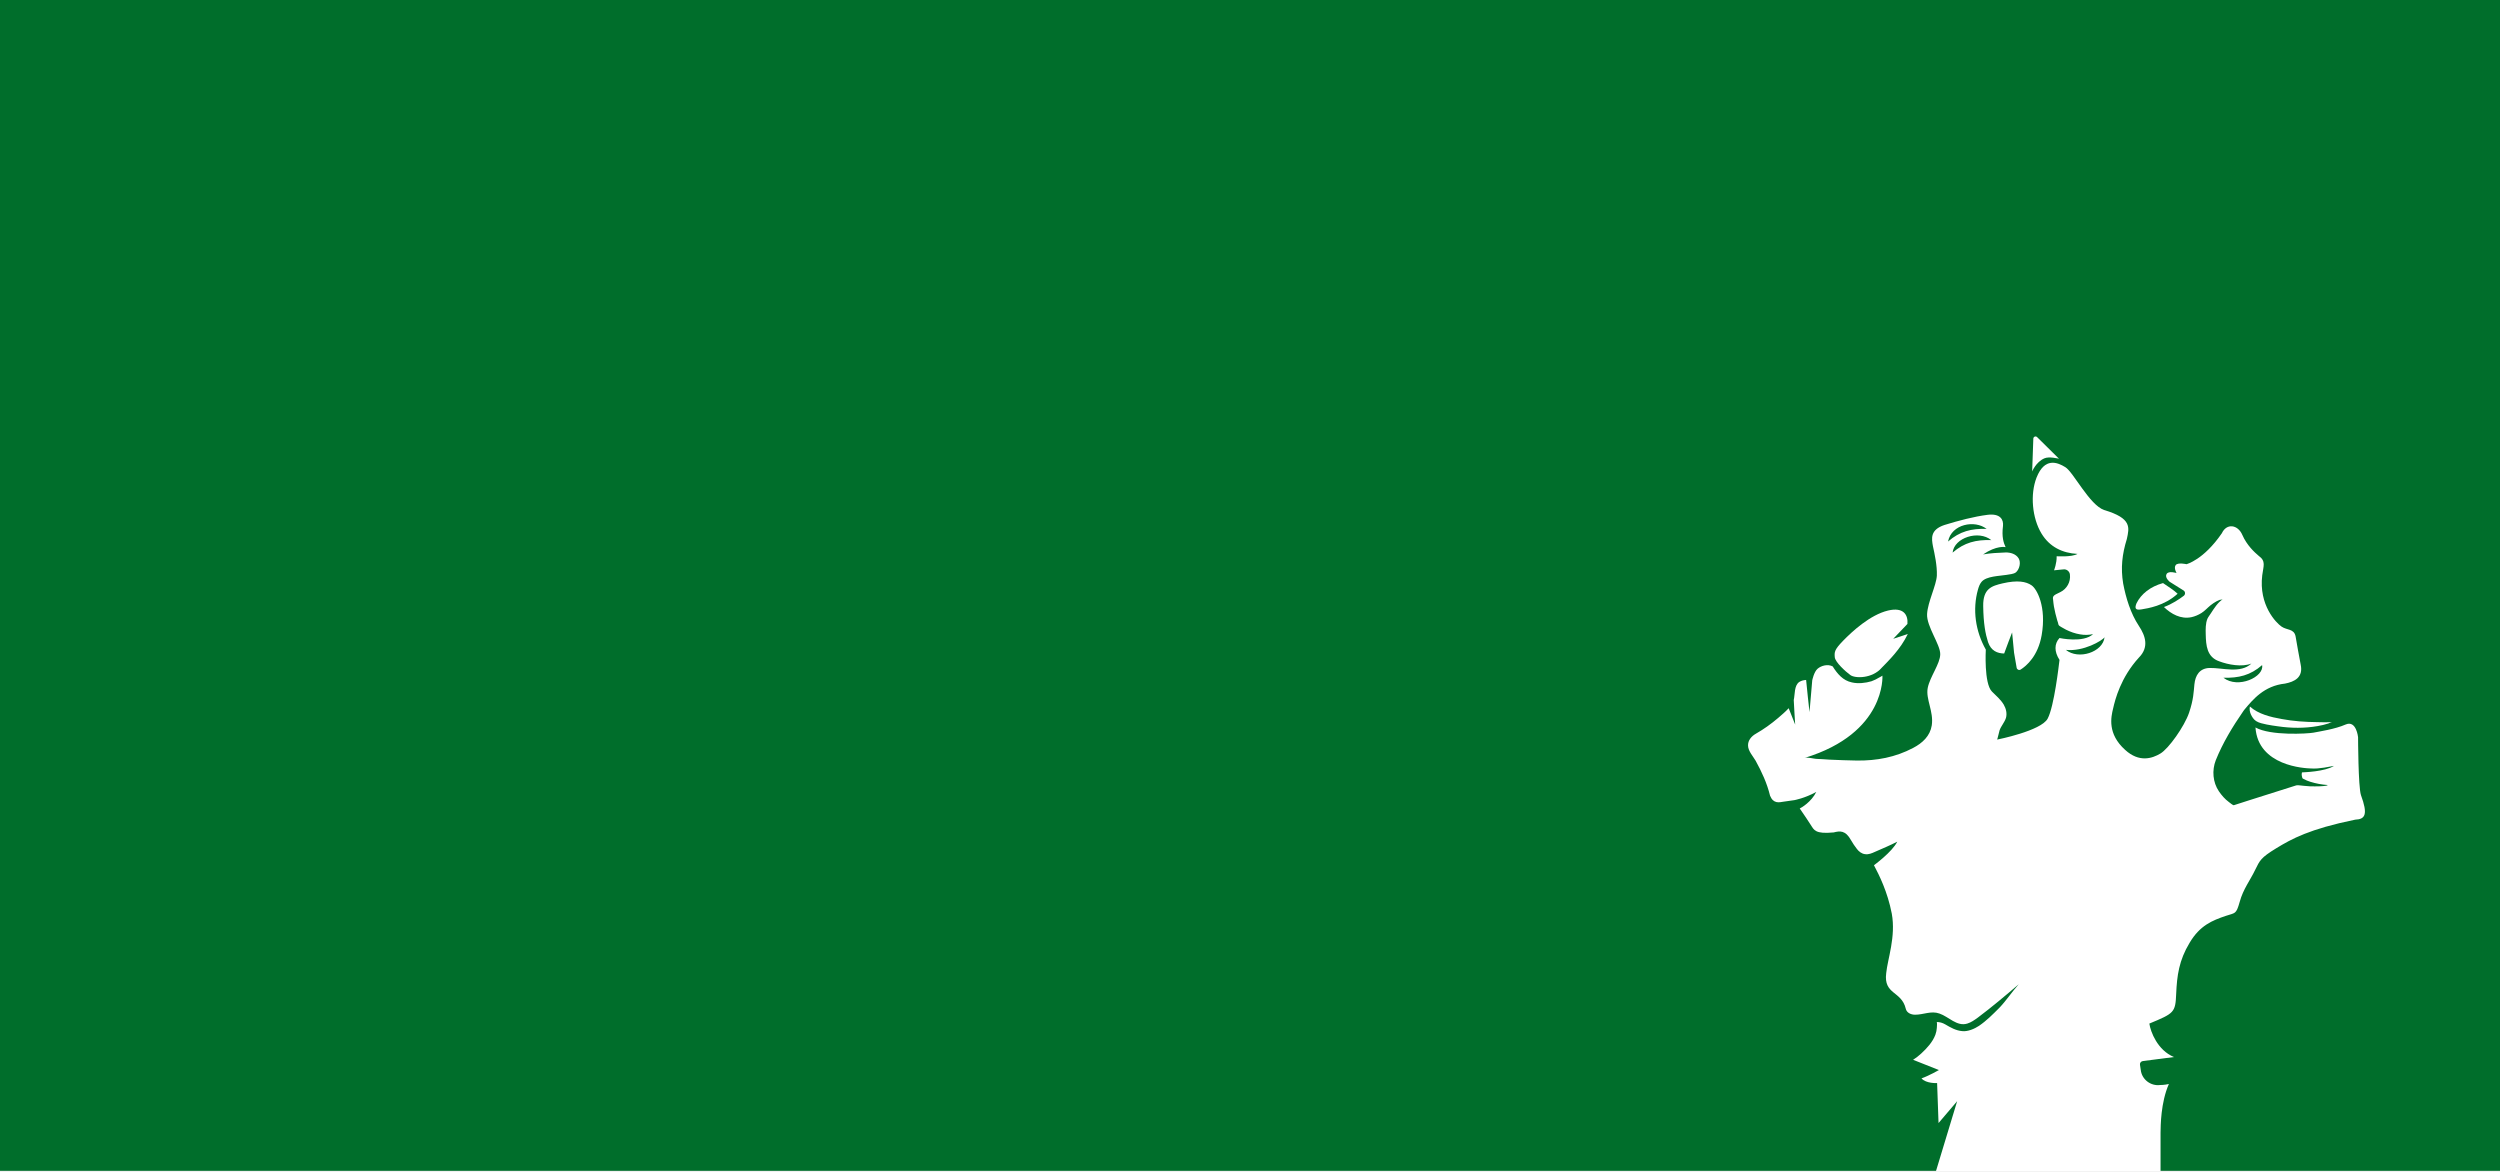
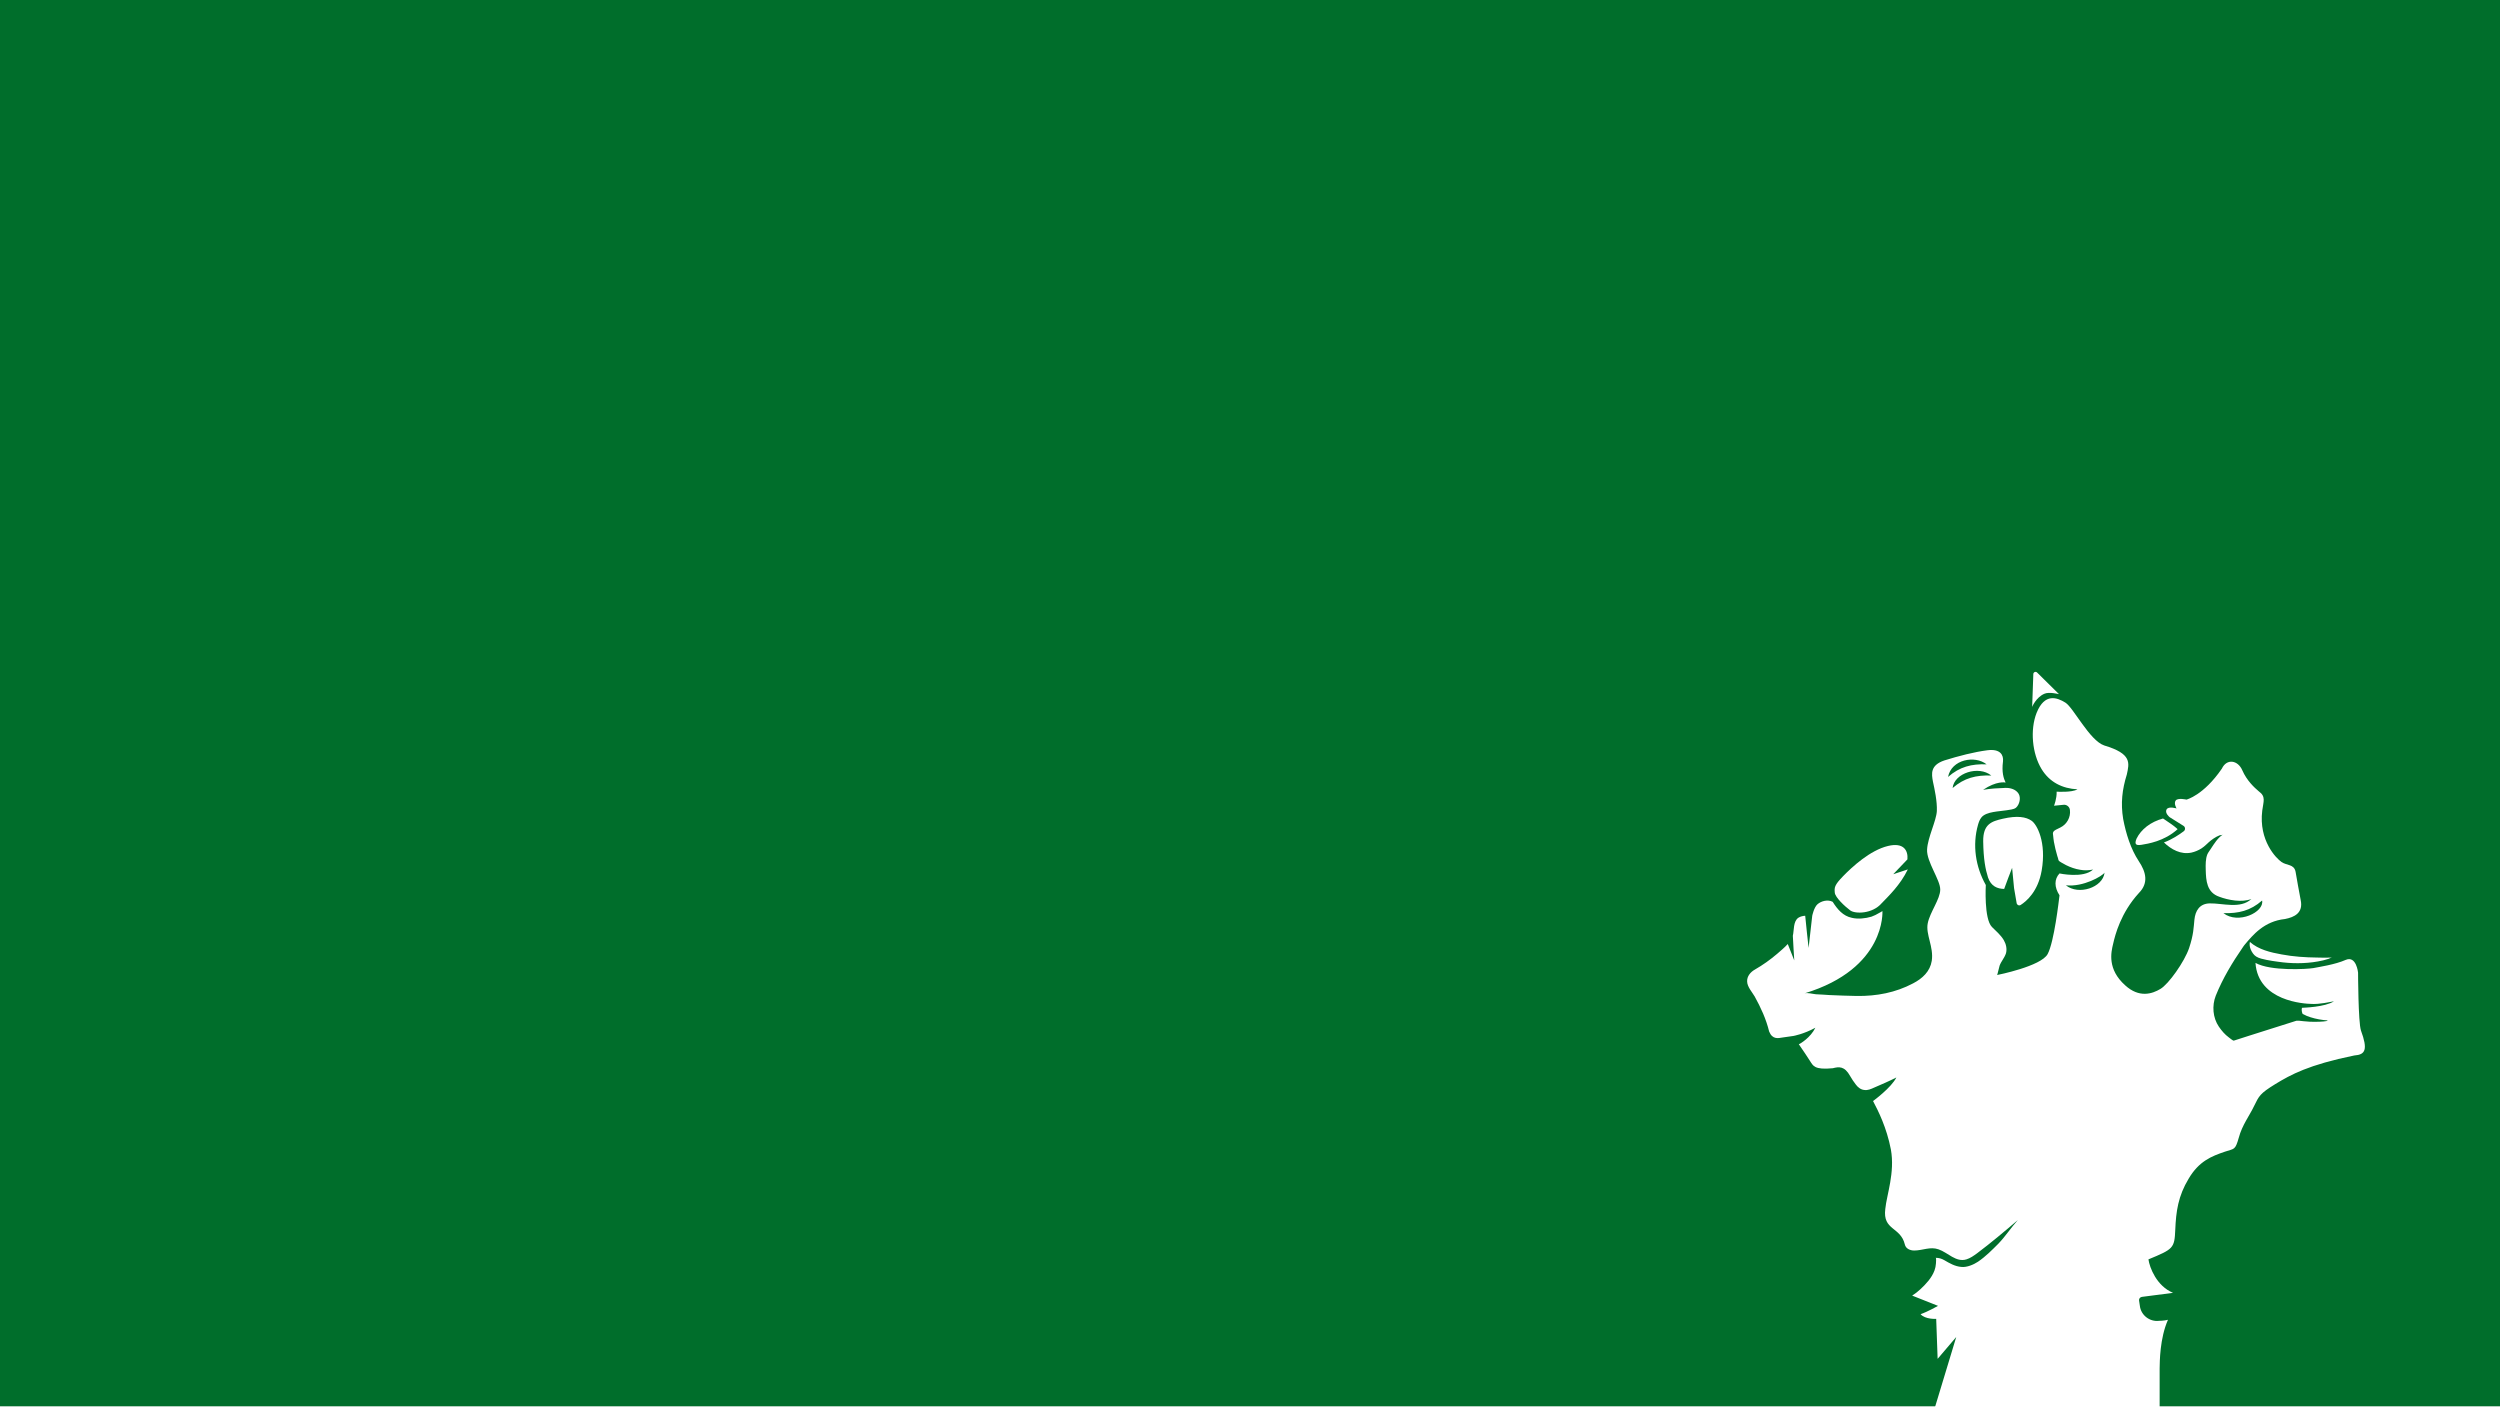
- <svg xmlns="http://www.w3.org/2000/svg" version="1.1" id="Layer_1" x="0px" y="0px" width="1920px" height="900px" viewBox="0 0 1920 900" style="enable-background:new 0 0 1920 900;" xml:space="preserve">
+ <svg xmlns="http://www.w3.org/2000/svg" version="1.1" id="Layer_1" x="0px" y="0px" viewBox="0 0 1920 1080" style="enable-background:new 0 0 1920 1080;" xml:space="preserve">
  <style type="text/css">
	.st0{fill:#006E2B;}
	.st1{fill:#FFFFFF;}
</style>
-   <rect class="st0" width="1920" height="899.2" />
+   <rect y="-1.8" class="st0" width="1920" height="1081.8" />
  <g>
    <g>
-       <path class="st1" d="M1538.1,448c-8.5,2-15.2,4-15,17.5c0.2,13.5,1.7,21.3,3.7,27.6c2.3,6.8,7.2,8.7,12.4,8.8    c0.2-0.9,6.1-16.2,6.1-16.2l1.5,15.6l2,11.6c0.3,1.4,1.9,2.1,3.1,1.3c4.4-2.8,13.3-10.3,16.1-26.4c3.8-21.8-3.6-35.5-7.8-38.3    C1556,446.6,1549.4,445.4,1538.1,448z" />
-       <path class="st1" d="M1561.6,336.7l-0.9,25.4c0,0,2.9-7.3,9.4-10.1c3.6-1.6,10.5,0.2,11.2,0.3l-16.8-16.6    C1563.5,334.7,1561.8,335.3,1561.6,336.7z" />
-       <path class="st1" d="M1450,468.9c-13.8,3.3-27.7,16.2-34.5,23.2c-6.8,7-6.7,8.7-6.4,12.6c0.3,3.8,8.1,10.9,11.9,13.7    c3.7,2.8,17,2.8,24.2-5.6c5.1-5.3,14.3-14,20-25.9l-11.2,3.7l10.9-11.4C1465.5,472.4,1462.1,466,1450,468.9z" />
-       <path class="st1" d="M1644.7,468c4.7-0.8,17.4-2.6,27.7-12c-2.4-2.4-7.9-6-11.2-8.2c-9.8,2.7-16.8,8.4-20.3,15.4    C1639.2,467.3,1640,468.8,1644.7,468z" />
-       <path class="st1" d="M1752.3,552.2c-8.4-1.5-17.8-3.7-24.4-9.6c-0.4,2-0.1,4,0.7,5.9c0.9,2,2.2,4.1,4.1,5.3c2.3,1.5,5.4,2,8,2.6    c2.9,0.6,5.8,1,8.7,1.4c10.1,1.5,20.6,1.6,30.7-0.2c2.8-0.5,5.5-1.1,8.2-2c0.8-0.3,2-1,2.8-1c-3.8,0.2-7.7,0.1-11.5,0    C1770.5,554.5,1761.3,553.9,1752.3,552.2z" />
+       <path class="st1" d="M1538.1,628.8c-8.5,2-15.2,4-15,17.5c0.2,13.5,1.7,21.3,3.7,27.6c2.3,6.8,7.2,8.7,12.4,8.8    c0.2-0.9,6.1-16.2,6.1-16.2l1.5,15.6l2,11.6c0.3,1.4,1.9,2.1,3.1,1.3c4.4-2.8,13.3-10.3,16.1-26.4c3.8-21.8-3.6-35.5-7.8-38.3    C1556,627.4,1549.4,626.2,1538.1,628.8z" />
+       <path class="st1" d="M1561.6,517.5l-0.9,25.4c0,0,2.9-7.3,9.4-10.1c3.6-1.6,10.5,0.2,11.2,0.3l-16.8-16.6    C1563.5,515.5,1561.8,516.1,1561.6,517.5z" />
+       <path class="st1" d="M1450,649.7c-13.8,3.3-27.7,16.2-34.5,23.2c-6.8,7-6.7,8.7-6.4,12.6c0.3,3.8,8.1,10.9,11.9,13.7    c3.7,2.8,17,2.8,24.2-5.6c5.1-5.3,14.3-14,20-25.9l-11.2,3.7l10.9-11.4C1465.5,653.2,1462.1,646.8,1450,649.7z" />
+       <path class="st1" d="M1644.7,648.8c4.7-0.8,17.4-2.6,27.7-12c-2.4-2.4-7.9-6-11.2-8.2c-9.8,2.7-16.8,8.4-20.3,15.4    C1639.2,648.1,1640,649.6,1644.7,648.8z" />
+       <path class="st1" d="M1752.3,733c-8.4-1.5-17.8-3.7-24.4-9.6c-0.4,2-0.1,4,0.7,5.9c0.9,2,2.2,4.1,4.1,5.3c2.3,1.5,5.4,2,8,2.6    c2.9,0.6,5.8,1,8.7,1.4c10.1,1.5,20.6,1.6,30.7-0.2c2.8-0.5,5.5-1.1,8.2-2c0.8-0.3,2-1,2.8-1c-3.8,0.2-7.7,0.1-11.5,0    C1770.5,735.3,1761.3,734.7,1752.3,733z" />
    </g>
-     <path class="st1" d="M1813.2,610.6c-2.1-6.4-2.2-44.4-2.2-44.4s-1.3-13.3-9.5-9.8c-8.1,3.6-20.4,5.4-24.9,6.3   c-4.5,0.8-32.8,2.5-44.4-4c2,29.6,37.8,31.4,43,31.5c0.2,0,0.4,0,0.4,0s0,0,0.1,0c0.8,0.1,5,0.4,16.8-2c-7.1,4.5-23.2,4.9-24.6,5   c-0.1,0.4-0.2,0.8-0.2,1.3c0,0.8,0.1,1.8,0.4,2.6c0.1,0.4,0.2,0.6,0.5,0.9c0.2,0,0.2,0.1,0.5,0.2c1.7,0.9,3.4,1.7,5.2,2.2   c4.4,1.4,8.9,2.2,13.5,2.5c-0.6,0.4-1.3,0.6-1.9,0.6c-0.5,0.1-1.1,0.1-1.5,0.2c-1.1,0-2.1,0.2-3.3,0.2c-2.2,0-4.5,0.1-6.9,0   c-1.7-0.1-3.3-0.2-5-0.4c-1.7-0.1-3.4-0.5-5-0.4c-0.5,0-0.8,0.1-1.1,0.2c-12,3.8-23.9,7.6-36,11.4c-3.8,1.3-7.6,2.5-11.5,3.7   c-0.7,0.2-3.3-2.1-3.9-2.5c-3-2.2-5.4-5-7.6-8.2c-4.7-6.9-5.4-16.1-2.4-23.8c5.4-13.4,12.8-25.6,21-37.5c0.4-0.5,0.7-1.1,1.1-1.5   c6.4-7.6,15-18.2,31.1-19.9c7.2-1.4,14.2-4.7,12-14.7c-1.4-6.9-2.7-15-3.9-21.6c-1.2-6-6.7-4.6-10.8-7.5   c-4.1-2.8-17.6-16.5-14.8-39.4c0.9-7.2,3-10.8-2.7-14.9c-3.3-2.8-9.1-8.1-12.6-16.1c-3.4-7.9-12-9.2-15.7-1.3   c-14.1,20.6-27.2,23.8-27.2,23.8s-6.4-1.5-8.2,0.6c-1.8,2.2,0.6,6.2,0.6,6.2s-6.2-2-7.7,0.8c-1.5,2.8,2.4,5.9,2.4,5.9l10.7,6.7   c1.4,0.9,1.5,3.1,0.1,4.1c-3.3,2.5-9.1,6.4-15.2,8.6c5.6,5.4,13,9.5,21.1,7.8c2.7-0.6,5.3-1.7,7.7-3.2c2.7-1.7,4.6-4,7.1-6   c1.4-1.2,3-2.1,4.5-3c0.8-0.4,1.7-0.8,2.4-1.1c0.6-0.2,1.9-0.1,2.4-0.5c-3.9,2.5-6.7,7.1-9.2,10.9c-0.8,1.3-1.9,2.6-2.6,4.1   c-1.5,3.6-1.4,8.1-1.3,12c0.2,8.4,0.8,17.4,10.4,20.7c6.9,2.6,17.4,4.6,24.7,1.7c-8.5,7.9-22,3.2-32.1,3.4   c-7.7,0.2-11,5.6-11.7,12.6c-0.6,5.8-0.6,11.4-4.1,21.8c-3.6,10.5-15.7,27.6-22,31.3c-6.3,3.8-16.3,7.1-27.1-2.8   c-13.7-12.3-10.9-25.1-9.2-31.9c1.5-6.7,5.8-23.7,19.8-39c7.7-7.8,5.3-16.3-0.1-24.4c-6.3-9.5-9.9-21.4-12-32.4   c-2-12.1-0.8-22.6,2.8-34.2c1.9-8.8,4.1-15.9-17.4-22.3c-11.2-3.8-23.6-29.1-29.8-32.9c-6.3-3.9-15.9-7.6-22.1,7.9   c-5.1,13-3.4,31.3,3.8,43.1c6.2,10.2,16,15,27.6,15.6c-4.4,2.6-16,1.8-16,1.8c0.2,5.3-2,10.8-2,10.8l7.1-0.7c2.5-0.4,4.9,1.5,5.1,4   c0.7,5.6-2.4,11-7.3,13.4c-2.7,1.2-5,2.4-5.4,3.3c-0.5,0.8-0.4,2-0.2,2.8c0.1,1.7,0.4,3.2,0.6,4.9c0.7,3.7,1.5,7.2,2.6,10.9   c0.4,0.9,0.6,2,0.9,3.1c0.2,0.8,1.4,1.4,2.2,1.9c1.2,0.7,2.4,1.4,3.6,2c3.4,1.7,7.1,3,10.9,3.6c3.3,0.6,6.6,0.5,9.9-0.2   c-7.5,7-25.8,3-25.8,3c-4.1,4.4-4.1,10.5,0,16.8c-0.5,4-4.1,35.8-9.1,45.1c-5,9.4-38.7,16.1-38.8,16.1c0.2-0.1,1.7-6.7,1.9-7.2   c1.2-3.3,3.8-6,4.9-9.5c0.9-3.3,0.1-7-1.7-10.1c-2.4-4-5.9-6.9-9.1-10.1c-6.2-6.2-4.7-32.2-4.7-32.2c-7.9-14-10.4-30.7-6-46.2   c0.6-2.1,1.3-4.1,2.7-5.8c3.7-4.5,13.9-4.5,19.2-5.4c2.4-0.5,5.4-0.5,7.3-2c2.7-2.4,3.9-7.6,2-10.7c-2.1-3.4-6.3-4.6-10.1-4.5   c-5.8,0.2-11.5,0.5-17.2,1.5c10.3-7,16.9-5.7,17.3-5.6c-1.5-3.2-3.1-7.8-2-16.3c0.5-4.7-1.9-9.8-12-8.5c-10.1,1.3-22.1,4.4-33,7.8   c-11,3.7-9.9,10.3-8.8,16.3c1.3,6,3.3,15,3,22.6c-0.4,7.5-7,20.2-7.5,29.5c-0.5,9.4,10.2,23.4,10.1,30.8c0,7.3-7.9,17.3-9.6,25.9   c-1.7,8.6,4.7,18.1,3.1,28.8c-1.3,8.2-7.2,13.6-14.3,17.3c-13.6,7.2-28.1,9.9-43.3,9.7c-7-0.1-14.1-0.4-21.1-0.7   c-3.4-0.2-6.9-0.5-10.2-0.6c-2.4-0.2-6.5-1.4-8.8-0.7c62.8-19.1,59.8-63.2,59.8-63.2s-2.2,1.4-2.6,1.5c-1.8,1.1-3.8,2.1-5.8,2.8   c-4.6,1.4-10.4,2-15,0.9c-6.9-1.4-11.2-6.6-14.8-12.3c-3.8-2-8.8-0.6-11.6,1.8c-2.8,2.4-4.1,8.9-4.1,8.9l-2.1,24.4   c0,0-2.5-22.7-2.6-24.7c-1.7,0.1-3.6,0.5-5.2,1.5c-4.1,2.7-3.3,9.7-4.3,13.9c0,1.7,1.1,18.9,1.1,18.9l-5-12.6   c-2.5,2.8-5.6,5.3-8.1,7.5c-5.4,4.6-11,8.6-17.1,12.1c-3.4,1.9-6.2,5.2-6,9.2c0.1,4.1,3.8,8.1,5.8,11.5c4.7,8.5,8.8,17.4,11.1,26.9   c2.6,6.4,7.1,5.1,10.3,4.6c3.1-0.5,7.9-1.1,8.4-1.2c0,0,7.9-1.4,16.8-6.3c-3.7,7.6-11.6,12.3-12.7,12.7c3.3,4.7,6.9,10.2,8.5,12.7   c2.5,3.8,3.3,7.1,17.6,5.7c4.7-1.2,9-1.8,13.3,6c1.3,2.2,2.8,4.6,4.5,6.7c1.5,2,3.8,3.8,6.4,4c2.6,0.4,5.1-0.7,7.5-1.8   c5.7-2.5,11.5-4.9,17.1-7.8c-3.9,7.9-17.9,18.1-17.9,18.1c4,7.6,10.4,20.2,13.7,37.2c3.2,17.8-3.2,34.6-4.3,45.7   c-2.1,16.6,11.7,13.5,15,27.2c0.7,3.3,4.1,4.7,7.2,4.7c6.5,0,12.3-3.2,18.7-0.9c7.1,2.4,13.4,10.2,21.4,7.7c3-0.9,5.6-2.8,8.1-4.6   c10.8-8.1,21.1-16.8,31.4-25.6c-5.2,5.8-9.6,12.6-14.9,18.1c-5,5-9.8,9.9-15.7,13.9c-3.3,2.2-8.6,4.5-12.8,4   c-4.9-0.4-9-2.8-13.1-5.2c-2.1-1.2-4.1-1.8-6.6-1.8c0.6,0,0.2,3.8,0.2,4.4c-0.1,1.8-0.5,3.6-1.1,5.3c-2.1,5.7-6.6,10.5-10.8,14.4   c-1.9,1.8-3.9,3.3-6,4.7c-0.1,0.1-0.2,0.1-0.4,0.2l19.9,7.9c0,0-7.7,4.4-13.4,6.4c3.6,4.1,12,3.6,12,3.6l1.1,30.7l14.3-16.8   l-16.3,53.8h173h-0.5v-29.6c0.1-5.3,0.1-23.1,6.4-37.4c-3.2,0.8-6.8,0.8-6.8,0.8c-7.2,0.9-14-4.3-14.8-11.6l-0.6-4   c-0.2-1.4,0.8-2.6,2.2-2.8l23.9-3.1c-12.6-5.2-18-19.4-18.9-25.7c19.1-7.9,20-8.5,20.6-22.7c0.6-14.2,2.2-25.9,10.3-39.3   c7.9-13.4,17.5-17.2,27.8-20.7c7.3-2.5,7.9-0.9,10.7-10.8c2.6-9.7,8.2-16.8,11.8-24.4c3.7-7.5,4.3-9.4,16.2-16.7   c12-7.3,25.5-14.8,60.7-22C1816.7,629.2,1818.6,625.3,1813.2,610.6z M1737.3,510.8c1.8,9-18.5,18.5-29.7,9.7   C1719.2,520.8,1728.3,518.7,1737.3,510.8z M1525.7,406.2c-11.5-0.4-20.6,1.8-29.6,9.7C1498.7,402.4,1516.7,399.1,1525.7,406.2z    M1499.6,424.4c1.2-11.5,20-17.5,29.7-9.6C1517.7,414.4,1508.6,416.6,1499.6,424.4z M1616.3,489.4c-1.3,11.5-20.1,17.6-29.7,9.7   C1600,500.6,1614.6,492,1616.3,489.4z" />
+     <path class="st1" d="M1813.2,791.4c-2.1-6.4-2.2-44.4-2.2-44.4s-1.3-13.3-9.5-9.8c-8.1,3.6-20.4,5.4-24.9,6.3   c-4.5,0.8-32.8,2.5-44.4-4c2,29.6,37.8,31.4,43,31.5c0.2,0,0.4,0,0.4,0s0,0,0.1,0c0.8,0.1,5,0.4,16.8-2c-7.1,4.5-23.2,4.9-24.6,5   c-0.1,0.4-0.2,0.8-0.2,1.3c0,0.8,0.1,1.8,0.4,2.6c0.1,0.4,0.2,0.6,0.5,0.9c0.2,0,0.2,0.1,0.5,0.2c1.7,0.9,3.4,1.7,5.2,2.2   c4.4,1.4,8.9,2.2,13.5,2.5c-0.6,0.4-1.3,0.6-1.9,0.6c-0.5,0.1-1.1,0.1-1.5,0.2c-1.1,0-2.1,0.2-3.3,0.2c-2.2,0-4.5,0.1-6.9,0   c-1.7-0.1-3.3-0.2-5-0.4c-1.7-0.1-3.4-0.5-5-0.4c-0.5,0-0.8,0.1-1.1,0.2c-12,3.8-23.9,7.6-36,11.4c-3.8,1.3-7.6,2.5-11.5,3.7   c-0.7,0.2-3.3-2.1-3.9-2.5c-3-2.2-5.4-5-7.6-8.2c-4.7-6.9-5.4-16.1-2.4-23.8c5.4-13.4,12.8-25.6,21-37.5c0.4-0.5,0.7-1.1,1.1-1.5   c6.4-7.6,15-18.2,31.1-19.9c7.2-1.4,14.2-4.7,12-14.7c-1.4-6.9-2.7-15-3.9-21.6c-1.2-6-6.7-4.6-10.8-7.5   c-4.1-2.8-17.6-16.5-14.8-39.4c0.9-7.2,3-10.8-2.7-14.9c-3.3-2.8-9.1-8.1-12.6-16.1c-3.4-7.9-12-9.2-15.7-1.3   c-14.1,20.6-27.2,23.8-27.2,23.8s-6.4-1.5-8.2,0.6c-1.8,2.2,0.6,6.2,0.6,6.2s-6.2-2-7.7,0.8c-1.5,2.8,2.4,5.9,2.4,5.9l10.7,6.7   c1.4,0.9,1.5,3.1,0.1,4.1c-3.3,2.5-9.1,6.4-15.2,8.6c5.6,5.4,13,9.5,21.1,7.8c2.7-0.6,5.3-1.7,7.7-3.2c2.7-1.7,4.6-4,7.1-6   c1.4-1.2,3-2.1,4.5-3c0.8-0.4,1.7-0.8,2.4-1.1c0.6-0.2,1.9-0.1,2.4-0.5c-3.9,2.5-6.7,7.1-9.2,10.9c-0.8,1.3-1.9,2.6-2.6,4.1   c-1.5,3.6-1.4,8.1-1.3,12c0.2,8.4,0.8,17.4,10.4,20.7c6.9,2.6,17.4,4.6,24.7,1.7c-8.5,7.9-22,3.2-32.1,3.4   c-7.7,0.2-11,5.6-11.7,12.6c-0.6,5.8-0.6,11.4-4.1,21.8c-3.6,10.5-15.7,27.6-22,31.3c-6.3,3.8-16.3,7.1-27.1-2.8   c-13.7-12.3-10.9-25.1-9.2-31.9c1.5-6.7,5.8-23.7,19.8-39c7.7-7.8,5.3-16.3-0.1-24.4c-6.3-9.5-9.9-21.4-12-32.4   c-2-12.1-0.8-22.6,2.8-34.2c1.9-8.8,4.1-15.9-17.4-22.3c-11.2-3.8-23.6-29.1-29.8-32.9c-6.3-3.9-15.9-7.6-22.1,7.9   c-5.1,13-3.4,31.3,3.8,43.1c6.2,10.2,16,15,27.6,15.6c-4.4,2.6-16,1.8-16,1.8c0.2,5.3-2,10.8-2,10.8l7.1-0.7c2.5-0.4,4.9,1.5,5.1,4   c0.7,5.6-2.4,11-7.3,13.4c-2.7,1.2-5,2.4-5.4,3.3c-0.5,0.8-0.4,2-0.2,2.8c0.1,1.7,0.4,3.2,0.6,4.9c0.7,3.7,1.5,7.2,2.6,10.9   c0.4,0.9,0.6,2,0.9,3.1c0.2,0.8,1.4,1.4,2.2,1.9c1.2,0.7,2.4,1.4,3.6,2c3.4,1.7,7.1,3,10.9,3.6c3.3,0.6,6.6,0.5,9.9-0.2   c-7.5,7-25.8,3-25.8,3c-4.1,4.4-4.1,10.5,0,16.8c-0.5,4-4.1,35.8-9.1,45.1c-5,9.4-38.7,16.1-38.8,16.1c0.2-0.1,1.7-6.7,1.9-7.2   c1.2-3.3,3.8-6,4.9-9.5c0.9-3.3,0.1-7-1.7-10.1c-2.4-4-5.9-6.9-9.1-10.1c-6.2-6.2-4.7-32.2-4.7-32.2c-7.9-14-10.4-30.7-6-46.2   c0.6-2.1,1.3-4.1,2.7-5.8c3.7-4.5,13.9-4.5,19.2-5.4c2.4-0.5,5.4-0.5,7.3-2c2.7-2.4,3.9-7.6,2-10.7c-2.1-3.4-6.3-4.6-10.1-4.5   c-5.8,0.2-11.5,0.5-17.2,1.5c10.3-7,16.9-5.7,17.3-5.6c-1.5-3.2-3.1-7.8-2-16.3c0.5-4.7-1.9-9.8-12-8.5c-10.1,1.3-22.1,4.4-33,7.8   c-11,3.7-9.9,10.3-8.8,16.3c1.3,6,3.3,15,3,22.6c-0.4,7.5-7,20.2-7.5,29.5c-0.5,9.4,10.2,23.4,10.1,30.8c0,7.3-7.9,17.3-9.6,25.9   c-1.7,8.6,4.7,18.1,3.1,28.8c-1.3,8.2-7.2,13.6-14.3,17.3c-13.6,7.2-28.1,9.9-43.3,9.7c-7-0.1-14.1-0.4-21.1-0.7   c-3.4-0.2-6.9-0.5-10.2-0.6c-2.4-0.2-6.5-1.4-8.8-0.7c62.8-19.1,59.8-63.2,59.8-63.2s-2.2,1.4-2.6,1.5c-1.8,1.1-3.8,2.1-5.8,2.8   c-4.6,1.4-10.4,2-15,0.9c-6.9-1.4-11.2-6.6-14.8-12.3c-3.8-2-8.8-0.6-11.6,1.8c-2.8,2.4-4.1,8.9-4.1,8.9L1389,728   c0,0-2.5-22.7-2.6-24.7c-1.7,0.1-3.6,0.5-5.2,1.5c-4.1,2.7-3.3,9.7-4.3,13.9c0,1.7,1.1,18.9,1.1,18.9l-5-12.6   c-2.5,2.8-5.6,5.3-8.1,7.5c-5.4,4.6-11,8.6-17.1,12.1c-3.4,1.9-6.2,5.2-6,9.2c0.1,4.1,3.8,8.1,5.8,11.5c4.7,8.5,8.8,17.4,11.1,26.9   c2.6,6.4,7.1,5.1,10.3,4.6c3.1-0.5,7.9-1.1,8.4-1.2c0,0,7.9-1.4,16.8-6.3c-3.7,7.6-11.6,12.3-12.7,12.7c3.3,4.7,6.9,10.2,8.5,12.7   c2.5,3.8,3.3,7.1,17.6,5.7c4.7-1.2,9-1.8,13.3,6c1.3,2.2,2.8,4.6,4.5,6.7c1.5,2,3.8,3.8,6.4,4c2.6,0.4,5.1-0.7,7.5-1.8   c5.7-2.5,11.5-4.9,17.1-7.8c-3.9,7.9-17.9,18.1-17.9,18.1c4,7.6,10.4,20.2,13.7,37.2c3.2,17.8-3.2,34.6-4.3,45.7   c-2.1,16.6,11.7,13.5,15,27.2c0.7,3.3,4.1,4.7,7.2,4.7c6.5,0,12.3-3.2,18.7-0.9c7.1,2.4,13.4,10.2,21.4,7.7c3-0.9,5.6-2.8,8.1-4.6   c10.8-8.1,21.1-16.8,31.4-25.6c-5.2,5.8-9.6,12.6-14.9,18.1c-5,5-9.8,9.9-15.7,13.9c-3.3,2.2-8.6,4.5-12.8,4   c-4.9-0.4-9-2.8-13.1-5.2c-2.1-1.2-4.1-1.8-6.6-1.8c0.6,0,0.2,3.8,0.2,4.4c-0.1,1.8-0.5,3.6-1.1,5.3c-2.1,5.7-6.6,10.5-10.8,14.4   c-1.9,1.8-3.9,3.3-6,4.7c-0.1,0.1-0.2,0.1-0.4,0.2l19.9,7.9c0,0-7.7,4.4-13.4,6.4c3.6,4.1,12,3.6,12,3.6l1.1,30.7l14.3-16.8   l-16.3,53.8h173h-0.5v-29.6c0.1-5.3,0.1-23.1,6.4-37.4c-3.2,0.8-6.8,0.8-6.8,0.8c-7.2,0.9-14-4.3-14.8-11.6l-0.6-4   c-0.2-1.4,0.8-2.6,2.2-2.8l23.9-3.1c-12.6-5.2-18-19.4-18.9-25.7c19.1-7.9,20-8.5,20.6-22.7c0.6-14.2,2.2-25.9,10.3-39.3   c7.9-13.4,17.5-17.2,27.8-20.7c7.3-2.5,7.9-0.9,10.7-10.8c2.6-9.7,8.2-16.8,11.8-24.4c3.7-7.5,4.3-9.4,16.2-16.7   c12-7.3,25.5-14.8,60.7-22C1816.7,810,1818.6,806.1,1813.2,791.4z M1737.3,691.6c1.8,9-18.5,18.5-29.7,9.7   C1719.2,701.6,1728.3,699.5,1737.3,691.6z M1525.7,587c-11.5-0.4-20.6,1.8-29.6,9.7C1498.7,583.2,1516.7,579.9,1525.7,587z    M1499.6,605.2c1.2-11.5,20-17.5,29.7-9.6C1517.7,595.2,1508.6,597.4,1499.6,605.2z M1616.3,670.2c-1.3,11.5-20.1,17.6-29.7,9.7   C1600,681.4,1614.6,672.8,1616.3,670.2z" />
  </g>
  <g>
</g>
  <g>
</g>
  <g>
</g>
  <g>
</g>
  <g>
</g>
  <g>
</g>
</svg>
